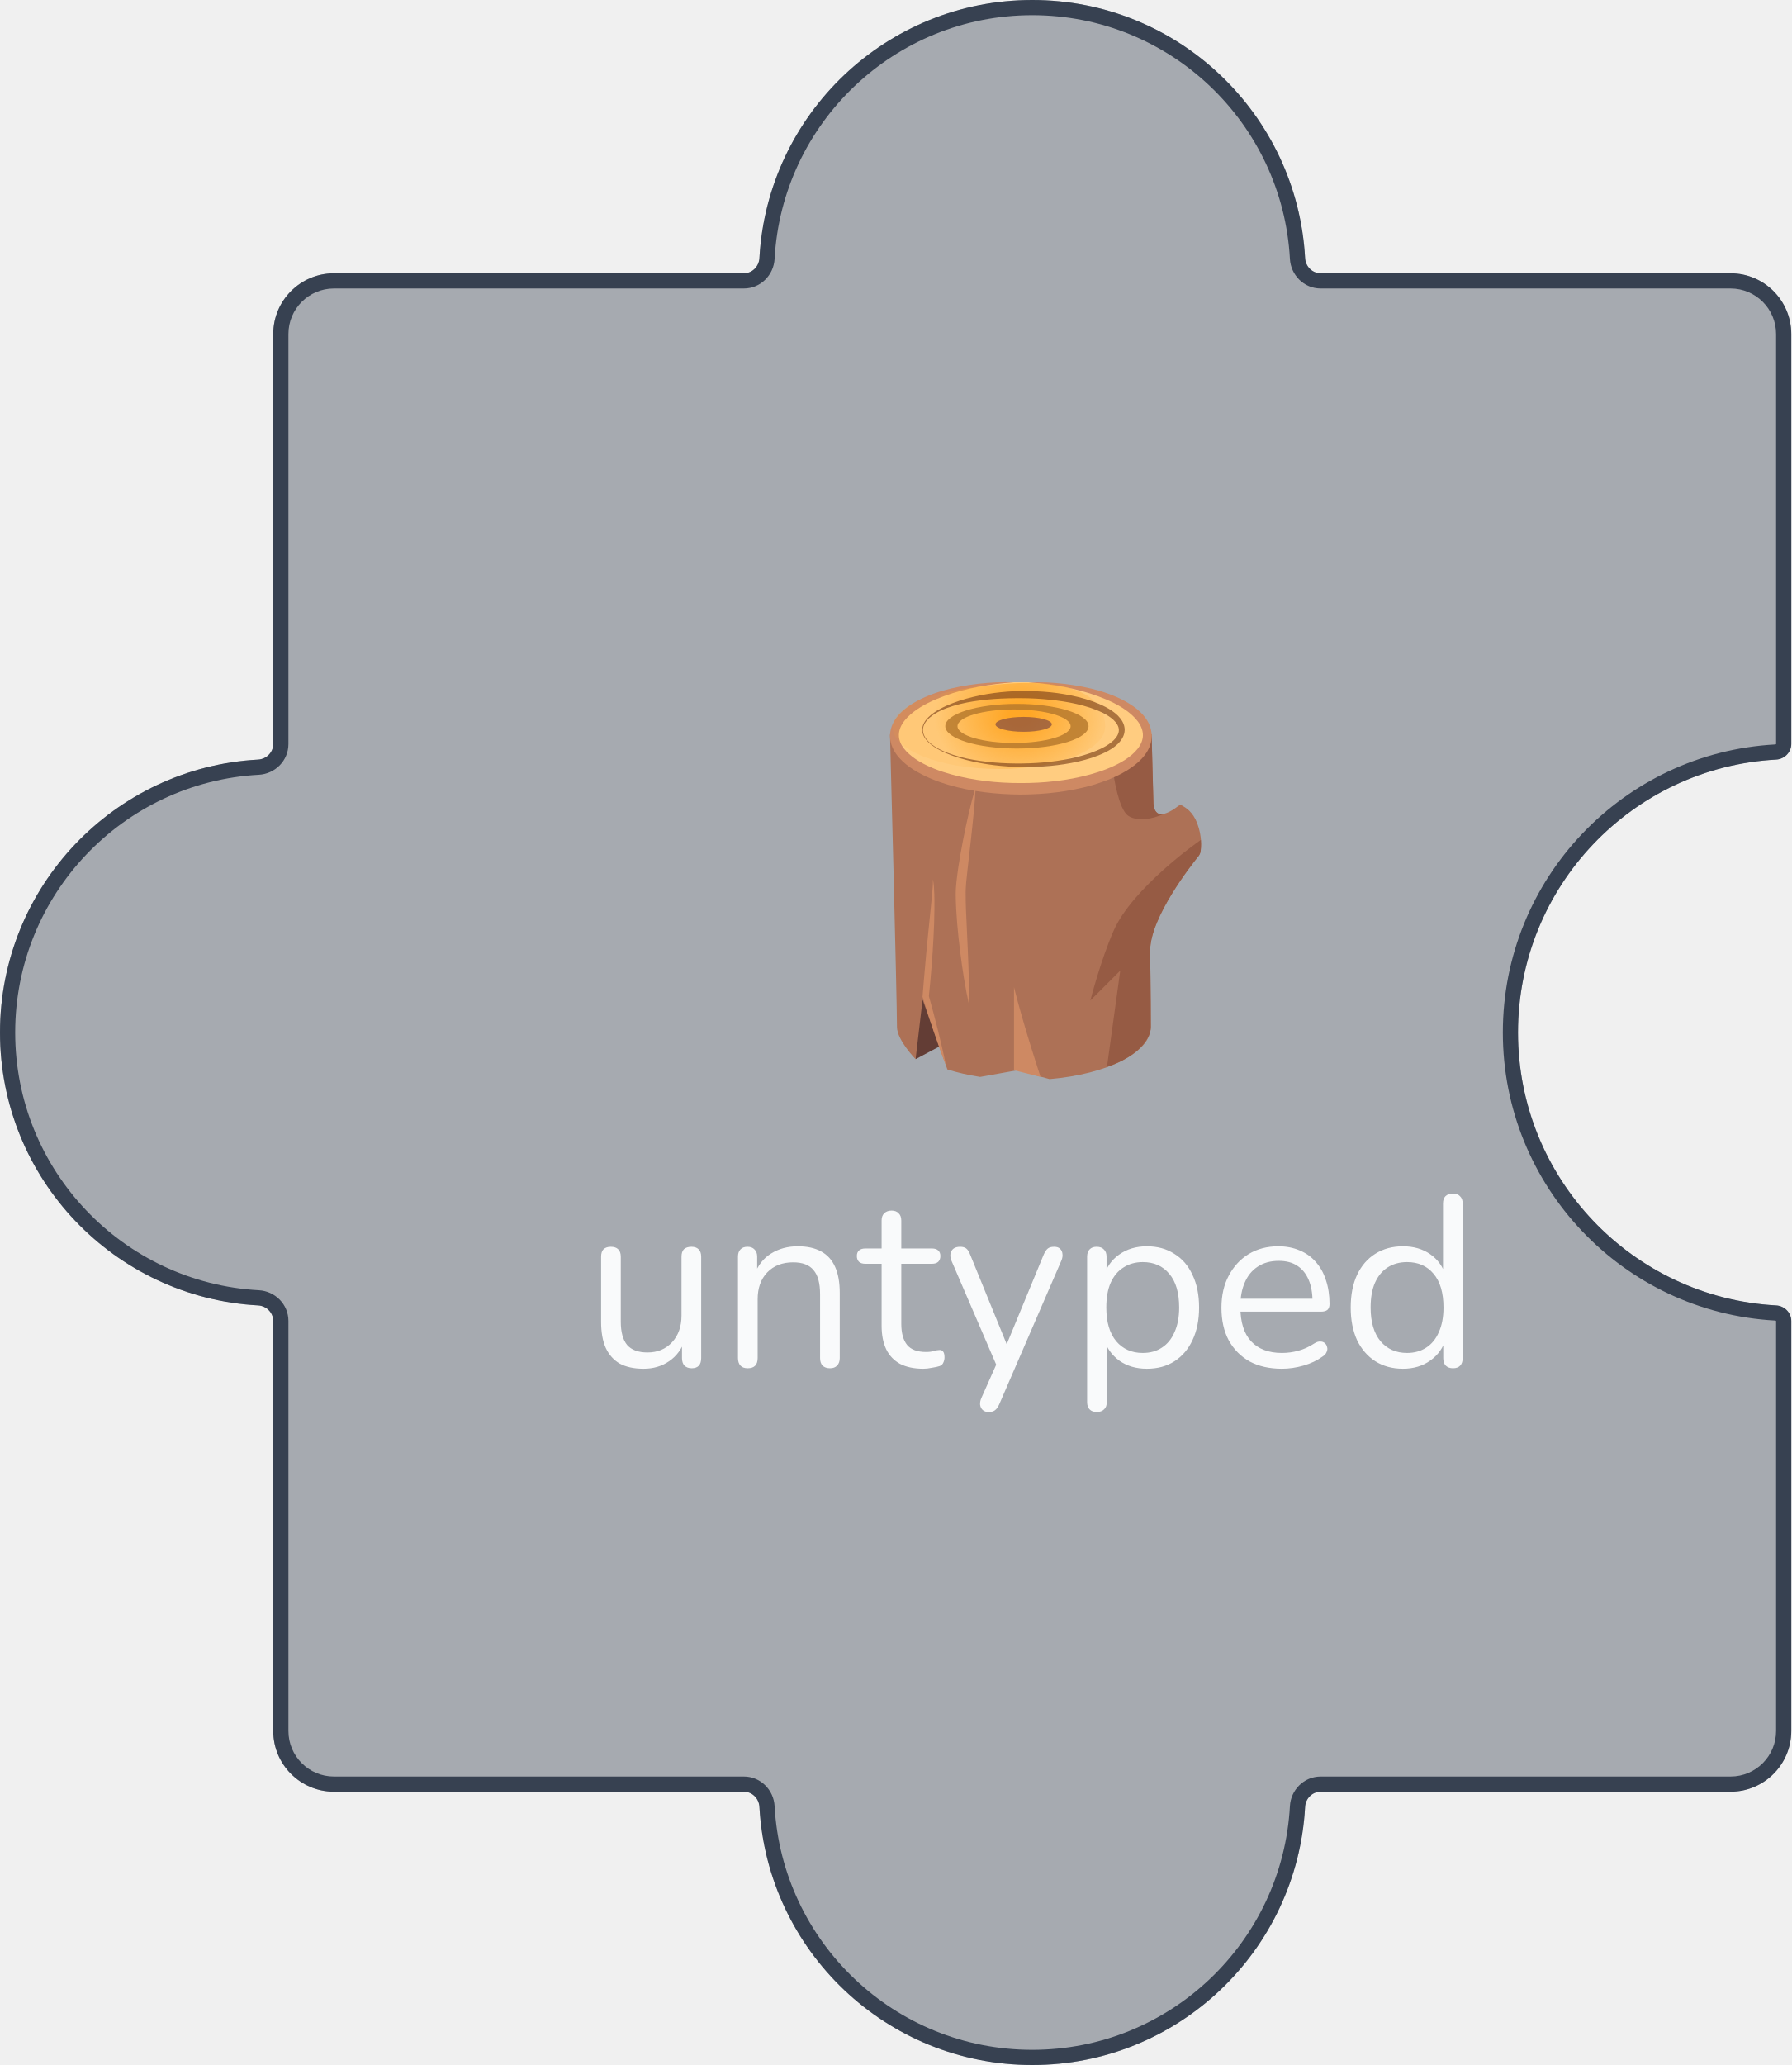
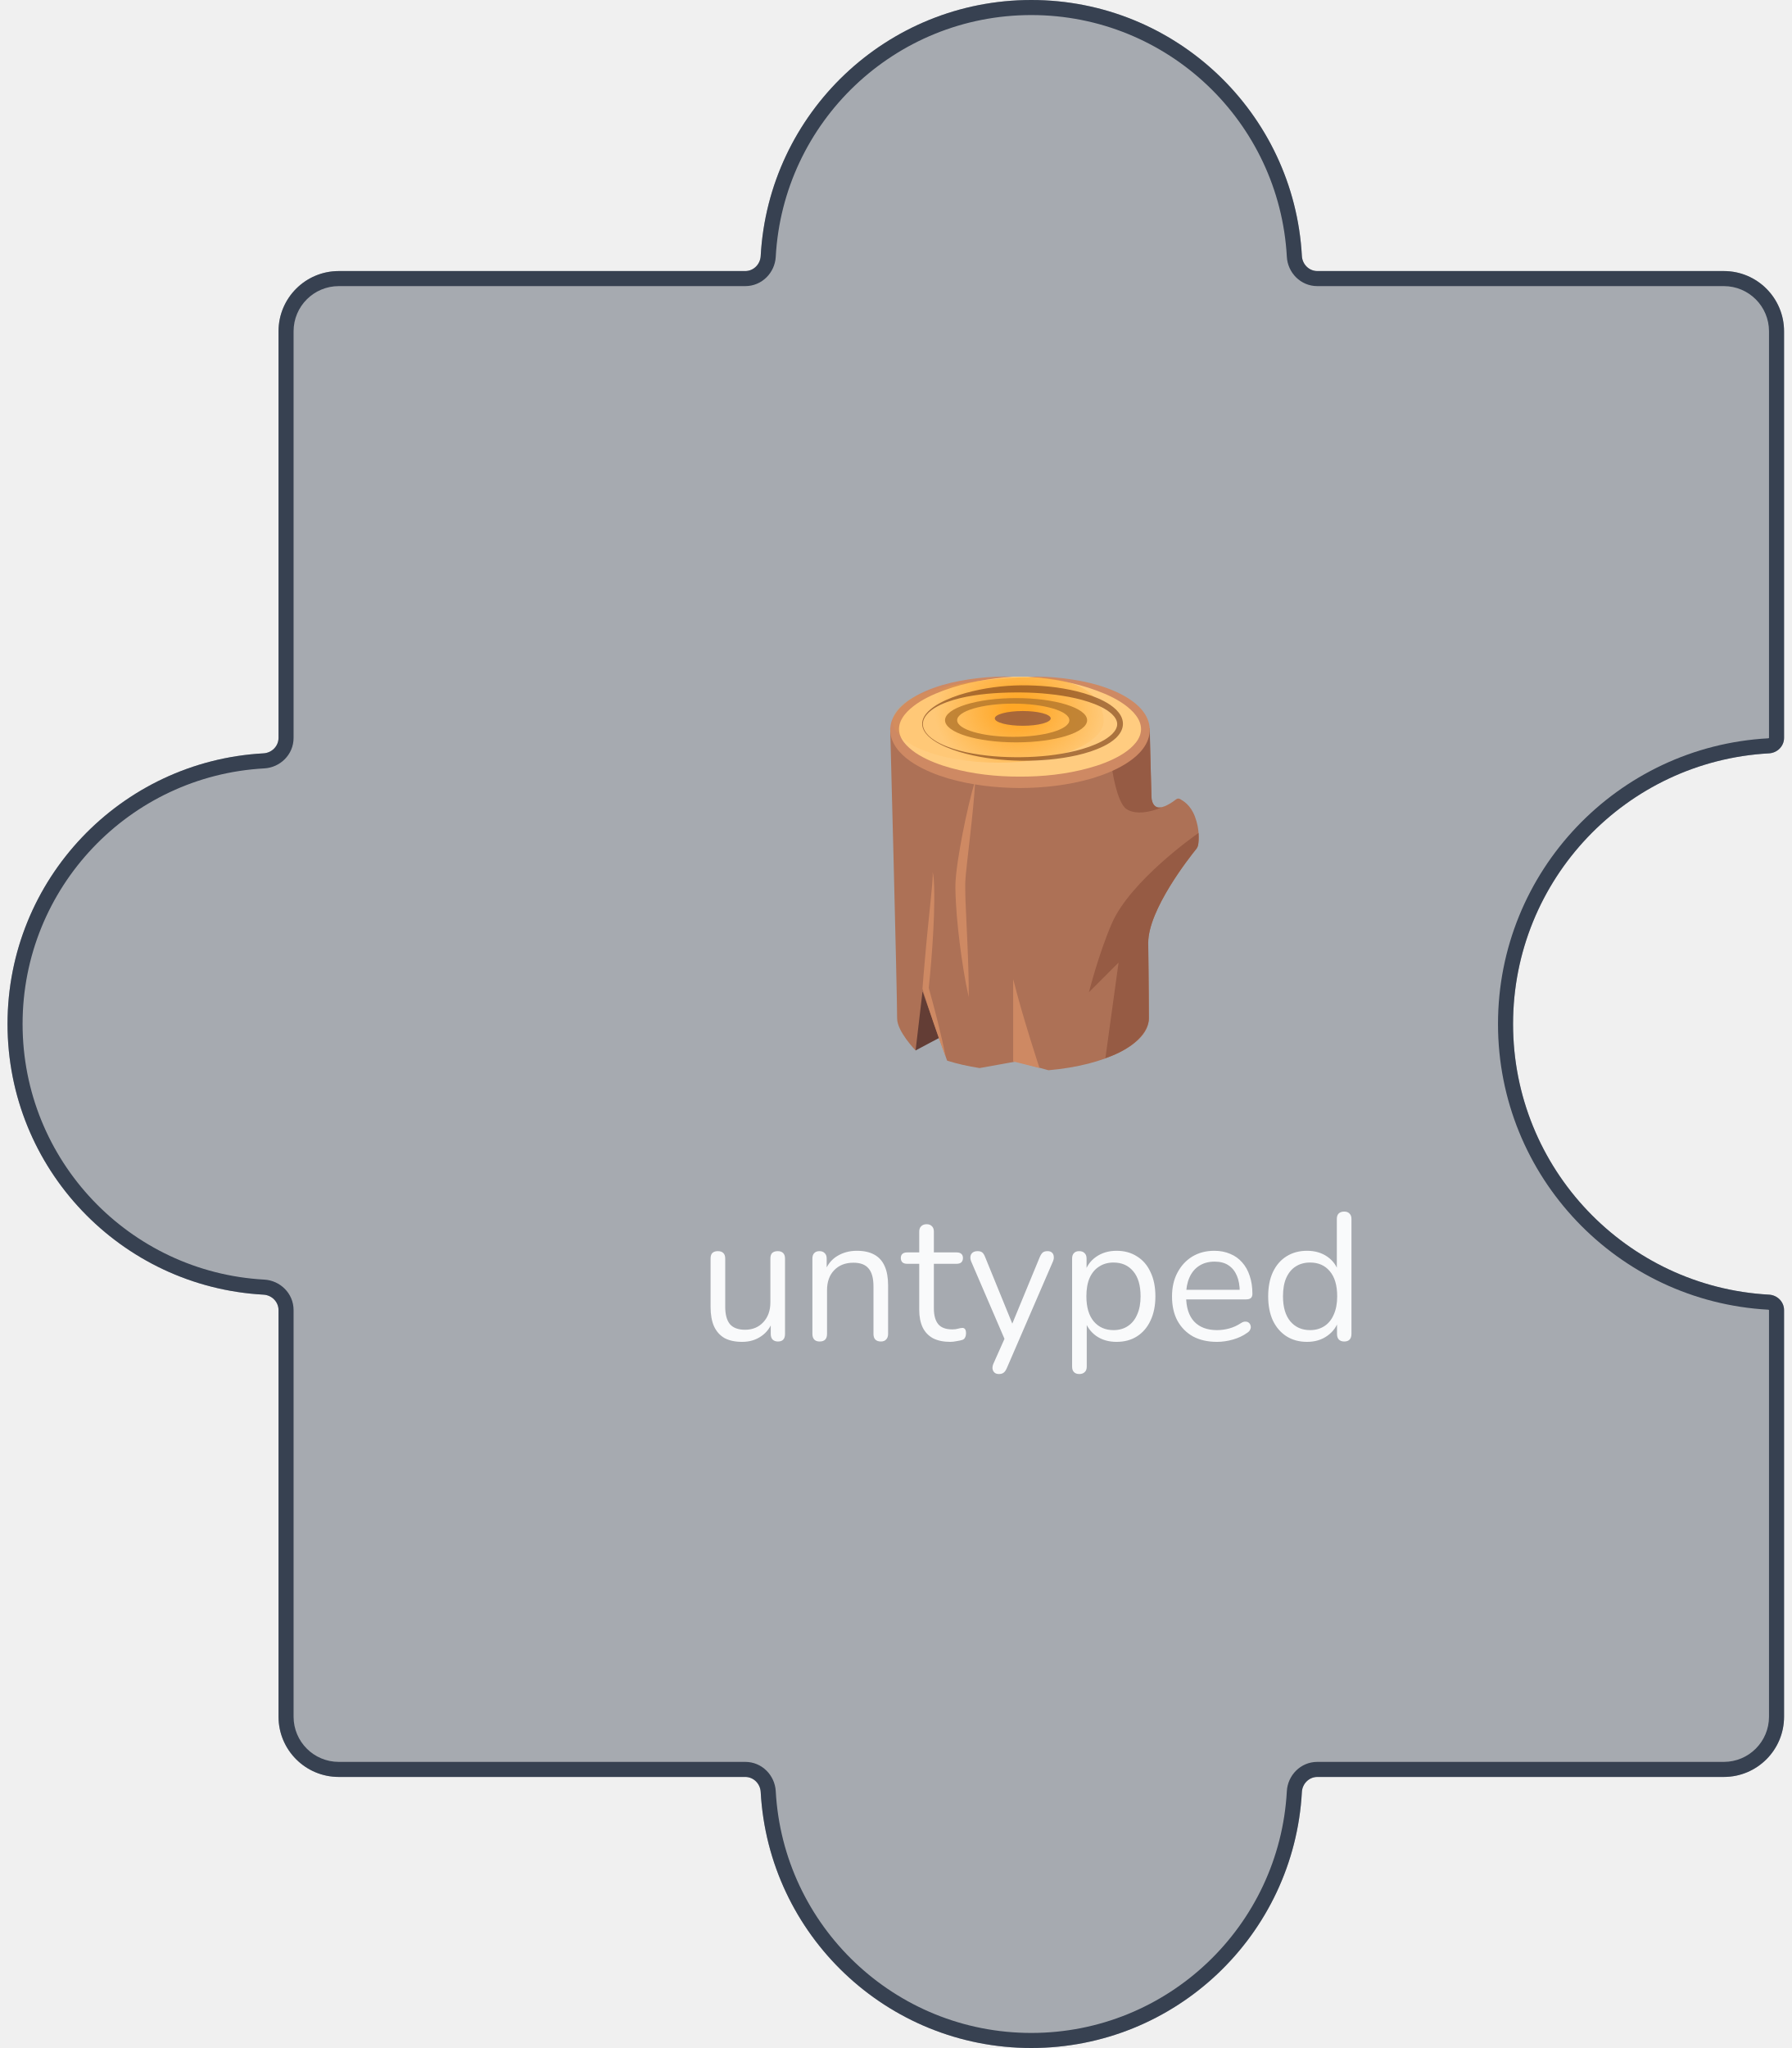
- <svg xmlns="http://www.w3.org/2000/svg" width="118" height="136" viewBox="0 0 118 136" fill="none">
+ <svg xmlns="http://www.w3.org/2000/svg" width="119" height="136" viewBox="0 0 119 136" fill="none">
  <mask id="path-1-inside-1_576_10447" fill="white">
-     <path fill-rule="evenodd" clip-rule="evenodd" d="M87 18C86.448 18 86.003 17.552 85.973 17C85.454 7.524 77.606 0 68 0C58.394 0 50.546 7.524 50.027 17C49.997 17.552 49.552 18 49 18L22 18C19.791 18 18 19.791 18 22L18 49C18 49.552 17.552 49.997 17 50.027C7.524 50.546 0 58.394 0 68C0 77.606 7.524 85.454 17 85.973C17.552 86.003 18 86.448 18 87L18 114C18 116.209 19.791 118 22 118L49 118C49.552 118 49.997 118.448 50.027 119C50.546 128.476 58.394 136 68 136C77.606 136 85.454 128.476 85.973 119C86.003 118.449 86.448 118 87 118L114 118C116.209 118 118 116.209 118 114V87C118 86.448 117.552 86.003 117 85.973C107.524 85.454 100 77.606 100 68C100 58.394 107.524 50.546 117 50.027C117.551 49.997 118 49.552 118 49L118 22C118 19.791 116.209 18 114 18L87 18Z" />
+     <path fill-rule="evenodd" clip-rule="evenodd" d="M87.5 18C86.948 18 86.503 17.552 86.473 17C85.954 7.524 78.106 0 68.5 0C58.894 0 51.046 7.524 50.527 17C50.497 17.552 50.052 18 49.5 18L22.5 18C20.291 18 18.5 19.791 18.5 22L18.5 49C18.5 49.552 18.052 49.997 17.5 50.027C8.024 50.546 0.5 58.394 0.5 68C0.5 77.606 8.024 85.454 17.5 85.973C18.052 86.003 18.5 86.448 18.5 87L18.5 114C18.5 116.209 20.291 118 22.5 118L49.5 118C50.052 118 50.497 118.448 50.527 119C51.046 128.476 58.894 136 68.5 136C78.106 136 85.954 128.476 86.473 119C86.503 118.449 86.948 118 87.5 118L114.5 118C116.709 118 118.5 116.209 118.5 114V87C118.5 86.448 118.052 86.003 117.5 85.973C108.024 85.454 100.5 77.606 100.5 68C100.5 58.394 108.024 50.546 117.5 50.027C118.051 49.997 118.5 49.552 118.5 49L118.5 22C118.5 19.791 116.709 18 114.5 18L87.5 18Z" />
  </mask>
-   <path fill-rule="evenodd" clip-rule="evenodd" d="M87 18C86.448 18 86.003 17.552 85.973 17C85.454 7.524 77.606 0 68 0C58.394 0 50.546 7.524 50.027 17C49.997 17.552 49.552 18 49 18L22 18C19.791 18 18 19.791 18 22L18 49C18 49.552 17.552 49.997 17 50.027C7.524 50.546 0 58.394 0 68C0 77.606 7.524 85.454 17 85.973C17.552 86.003 18 86.448 18 87L18 114C18 116.209 19.791 118 22 118L49 118C49.552 118 49.997 118.448 50.027 119C50.546 128.476 58.394 136 68 136C77.606 136 85.454 128.476 85.973 119C86.003 118.449 86.448 118 87 118L114 118C116.209 118 118 116.209 118 114V87C118 86.448 117.552 86.003 117 85.973C107.524 85.454 100 77.606 100 68C100 58.394 107.524 50.546 117 50.027C117.551 49.997 118 49.552 118 49L118 22C118 19.791 116.209 18 114 18L87 18Z" fill="#374151" fill-opacity="0.4" />
-   <path d="M18 22H17H18ZM18 114H17H18ZM117 50.027L116.945 49.029L117 50.027ZM117 85.973L117.055 84.974L117 85.973ZM50.027 119L49.029 119.055L50.027 119ZM18 49H19H18ZM17 50.027L17.055 51.026L17 50.027ZM17 85.973L16.945 86.971L17 85.973ZM18 87H17H18ZM50.027 17L49.029 16.945L50.027 17ZM85.973 119L86.971 119.055L85.973 119ZM85.973 17L84.974 17.055L85.973 17ZM68 1C77.072 1 84.484 8.106 84.974 17.055L86.971 16.945C86.424 6.942 78.139 -1 68 -1V1ZM51.026 17.055C51.516 8.106 58.928 1 68 1V-1C57.86 -1 49.577 6.942 49.029 16.945L51.026 17.055ZM49 17L22 17V19L49 19V17ZM22 17C19.239 17 17 19.239 17 22H19C19 20.343 20.343 19 22 19V17ZM17 22L17 49H19L19 22H17ZM16.945 49.029C6.942 49.577 -1 57.86 -1 68H1C1 58.928 8.106 51.516 17.055 51.026L16.945 49.029ZM-1 68C-1 78.139 6.942 86.424 16.945 86.971L17.055 84.974C8.106 84.484 1 77.072 1 68H-1ZM17 87L17 114H19L19 87H17ZM17 114C17 116.761 19.239 119 22 119V117C20.343 117 19 115.657 19 114H17ZM22 119L49 119V117L22 117V119ZM49.029 119.055C49.577 129.058 57.86 137 68 137V135C58.928 135 51.516 127.894 51.026 118.945L49.029 119.055ZM68 137C78.139 137 86.424 129.058 86.971 119.055L84.974 118.945C84.484 127.894 77.072 135 68 135V137ZM87 119L114 119V117L87 117V119ZM114 119C116.761 119 119 116.761 119 114H117C117 115.657 115.657 117 114 117V119ZM119 114V87H117V114H119ZM117.055 84.974C108.106 84.484 101 77.072 101 68H99C99 78.139 106.942 86.424 116.945 86.971L117.055 84.974ZM101 68C101 58.928 108.106 51.516 117.055 51.026L116.945 49.029C106.942 49.577 99 57.86 99 68H101ZM119 49L119 22H117L117 49H119ZM119 22C119 19.239 116.761 17 114 17V19C115.657 19 117 20.343 117 22H119ZM114 17L87 17V19L114 19V17ZM117.055 51.026C118.101 50.968 119 50.118 119 49H117C117 49.001 117 49.001 117 49.001C117 49 117 49 117 49C117 49 116.999 49.003 116.994 49.008C116.984 49.019 116.967 49.028 116.945 49.029L117.055 51.026ZM119 87C119 85.882 118.101 85.031 117.055 84.974L116.945 86.971C116.967 86.972 116.984 86.981 116.994 86.992C116.999 86.997 117 87 117 87C117 87 117 87 117 86.999C117 86.999 117 86.999 117 87H119ZM49 119C49.001 119 49.001 119 49.001 119C49 119 49 119 49 119C49 119 49.003 119.001 49.008 119.006C49.019 119.016 49.028 119.033 49.029 119.055L51.026 118.945C50.968 117.899 50.118 117 49 117V119ZM17 49C17 49.001 17 49.001 17 49.001C17 49 17 49 17 49C17 49 16.999 49.003 16.994 49.008C16.984 49.019 16.967 49.028 16.945 49.029L17.055 51.026C18.101 50.968 19 50.118 19 49H17ZM16.945 86.971C16.967 86.972 16.984 86.981 16.994 86.992C16.999 86.997 17 87 17 87C17 87 17 87 17 86.999C17 86.999 17 86.999 17 87H19C19 85.882 18.101 85.031 17.055 84.974L16.945 86.971ZM49.029 16.945C49.028 16.967 49.019 16.984 49.008 16.994C49.003 16.999 49 17 49 17C49 17 49 17 49.001 17C49.001 17 49.001 17 49 17V19C50.118 19 50.968 18.101 51.026 17.055L49.029 16.945ZM86.971 119.055C86.972 119.033 86.981 119.016 86.992 119.006C86.997 119.001 87 119 87 119C87 119 87 119 86.999 119C86.999 119 86.999 119 87 119V117C85.882 117 85.031 117.899 84.974 118.945L86.971 119.055ZM84.974 17.055C85.031 18.101 85.882 19 87 19V17C86.999 17 86.999 17 86.999 17C87 17 87 17 87 17C87 17 86.997 16.999 86.992 16.994C86.981 16.984 86.972 16.967 86.971 16.945L84.974 17.055Z" fill="#374151" mask="url(#path-1-inside-1_576_10447)" />
-   <path d="M42.398 90.144C41.768 90.144 41.246 90.032 40.83 89.808C40.424 89.573 40.115 89.227 39.902 88.768C39.699 88.309 39.598 87.739 39.598 87.056V82.768C39.598 82.544 39.651 82.379 39.758 82.272C39.875 82.165 40.035 82.112 40.238 82.112C40.451 82.112 40.611 82.165 40.718 82.272C40.835 82.379 40.894 82.544 40.894 82.768V87.04C40.894 87.723 41.032 88.235 41.31 88.576C41.598 88.907 42.046 89.072 42.654 89.072C43.315 89.072 43.854 88.848 44.27 88.4C44.686 87.952 44.894 87.365 44.894 86.64V82.768C44.894 82.544 44.947 82.379 45.054 82.272C45.171 82.165 45.336 82.112 45.55 82.112C45.752 82.112 45.907 82.165 46.014 82.272C46.131 82.379 46.19 82.544 46.19 82.768V89.44C46.19 89.888 45.982 90.112 45.566 90.112C45.363 90.112 45.203 90.053 45.086 89.936C44.979 89.819 44.926 89.653 44.926 89.44V87.984L45.134 88.208C44.92 88.837 44.568 89.317 44.078 89.648C43.598 89.979 43.038 90.144 42.398 90.144ZM49.254 90.112C49.041 90.112 48.881 90.053 48.774 89.936C48.668 89.819 48.614 89.653 48.614 89.44V82.768C48.614 82.555 48.668 82.395 48.774 82.288C48.881 82.171 49.036 82.112 49.238 82.112C49.441 82.112 49.596 82.171 49.702 82.288C49.82 82.395 49.878 82.555 49.878 82.768V84.144L49.702 83.952C49.926 83.333 50.289 82.869 50.79 82.56C51.302 82.24 51.889 82.08 52.55 82.08C53.169 82.08 53.681 82.192 54.086 82.416C54.502 82.64 54.812 82.981 55.014 83.44C55.217 83.888 55.318 84.459 55.318 85.152V89.44C55.318 89.653 55.26 89.819 55.142 89.936C55.036 90.053 54.881 90.112 54.678 90.112C54.465 90.112 54.3 90.053 54.182 89.936C54.076 89.819 54.022 89.653 54.022 89.44V85.232C54.022 84.507 53.878 83.979 53.59 83.648C53.313 83.307 52.865 83.136 52.246 83.136C51.532 83.136 50.961 83.36 50.534 83.808C50.118 84.245 49.91 84.832 49.91 85.568V89.44C49.91 89.888 49.692 90.112 49.254 90.112ZM60.828 90.144C60.22 90.144 59.708 90.037 59.292 89.824C58.887 89.6 58.583 89.28 58.38 88.864C58.178 88.437 58.076 87.92 58.076 87.312V83.232H57.004C56.823 83.232 56.684 83.189 56.588 83.104C56.492 83.008 56.444 82.88 56.444 82.72C56.444 82.56 56.492 82.437 56.588 82.352C56.684 82.267 56.823 82.224 57.004 82.224H58.076V80.384C58.076 80.171 58.135 80.011 58.252 79.904C58.37 79.787 58.529 79.728 58.732 79.728C58.935 79.728 59.09 79.787 59.196 79.904C59.313 80.011 59.372 80.171 59.372 80.384V82.224H61.388C61.569 82.224 61.708 82.267 61.804 82.352C61.9 82.437 61.948 82.56 61.948 82.72C61.948 82.88 61.9 83.008 61.804 83.104C61.708 83.189 61.569 83.232 61.388 83.232H59.372V87.184C59.372 87.792 59.5 88.256 59.756 88.576C60.012 88.885 60.428 89.04 61.004 89.04C61.207 89.04 61.377 89.019 61.516 88.976C61.666 88.933 61.788 88.912 61.884 88.912C61.98 88.901 62.06 88.933 62.124 89.008C62.188 89.083 62.22 89.211 62.22 89.392C62.22 89.52 62.194 89.637 62.14 89.744C62.097 89.851 62.017 89.925 61.9 89.968C61.772 90.011 61.602 90.048 61.388 90.08C61.185 90.123 60.999 90.144 60.828 90.144ZM65.124 92.992C64.964 92.992 64.836 92.949 64.74 92.864C64.644 92.779 64.585 92.661 64.564 92.512C64.553 92.373 64.58 92.229 64.644 92.08L65.748 89.6V90.16L62.676 83.024C62.612 82.864 62.59 82.715 62.612 82.576C62.633 82.437 62.697 82.325 62.804 82.24C62.91 82.155 63.06 82.112 63.252 82.112C63.422 82.112 63.556 82.149 63.652 82.224C63.748 82.299 63.833 82.432 63.908 82.624L66.532 89.056H66.1L68.756 82.624C68.841 82.432 68.932 82.299 69.028 82.224C69.124 82.149 69.262 82.112 69.444 82.112C69.614 82.112 69.742 82.155 69.828 82.24C69.924 82.325 69.977 82.437 69.988 82.576C70.009 82.704 69.988 82.848 69.924 83.008L65.828 92.48C65.742 92.672 65.646 92.805 65.54 92.88C65.444 92.955 65.305 92.992 65.124 92.992ZM72.254 92.992C72.041 92.992 71.881 92.933 71.774 92.816C71.668 92.709 71.614 92.549 71.614 92.336V82.768C71.614 82.555 71.668 82.395 71.774 82.288C71.881 82.171 72.036 82.112 72.238 82.112C72.452 82.112 72.612 82.171 72.718 82.288C72.836 82.395 72.894 82.555 72.894 82.768V84.288L72.718 84.064C72.889 83.456 73.225 82.976 73.726 82.624C74.238 82.261 74.846 82.08 75.55 82.08C76.244 82.08 76.846 82.245 77.358 82.576C77.881 82.896 78.281 83.36 78.558 83.968C78.846 84.565 78.99 85.28 78.99 86.112C78.99 86.933 78.846 87.648 78.558 88.256C78.281 88.853 77.886 89.317 77.374 89.648C76.862 89.979 76.254 90.144 75.55 90.144C74.846 90.144 74.244 89.968 73.742 89.616C73.241 89.253 72.9 88.773 72.718 88.176H72.91V92.336C72.91 92.549 72.852 92.709 72.734 92.816C72.617 92.933 72.457 92.992 72.254 92.992ZM75.278 89.104C75.769 89.104 76.19 88.987 76.542 88.752C76.905 88.517 77.182 88.176 77.374 87.728C77.577 87.28 77.678 86.741 77.678 86.112C77.678 85.141 77.46 84.4 77.022 83.888C76.596 83.376 76.014 83.12 75.278 83.12C74.798 83.12 74.377 83.237 74.014 83.472C73.652 83.696 73.369 84.032 73.166 84.48C72.974 84.917 72.878 85.461 72.878 86.112C72.878 87.072 73.097 87.813 73.534 88.336C73.972 88.848 74.553 89.104 75.278 89.104ZM84.447 90.144C83.625 90.144 82.916 89.984 82.319 89.664C81.732 89.333 81.273 88.869 80.943 88.272C80.623 87.675 80.463 86.96 80.463 86.128C80.463 85.317 80.623 84.613 80.943 84.016C81.263 83.408 81.7 82.933 82.255 82.592C82.82 82.251 83.471 82.08 84.207 82.08C84.729 82.08 85.199 82.171 85.615 82.352C86.031 82.523 86.383 82.773 86.671 83.104C86.969 83.435 87.193 83.835 87.343 84.304C87.503 84.773 87.583 85.301 87.583 85.888C87.583 86.059 87.535 86.187 87.439 86.272C87.343 86.347 87.204 86.384 87.023 86.384H81.455V85.536H86.719L86.463 85.744C86.463 85.168 86.377 84.683 86.207 84.288C86.036 83.883 85.785 83.573 85.455 83.36C85.135 83.147 84.729 83.04 84.239 83.04C83.695 83.04 83.231 83.168 82.847 83.424C82.473 83.669 82.191 84.016 81.999 84.464C81.807 84.901 81.711 85.413 81.711 86V86.096C81.711 87.077 81.945 87.824 82.415 88.336C82.895 88.848 83.572 89.104 84.447 89.104C84.809 89.104 85.167 89.056 85.519 88.96C85.881 88.864 86.233 88.704 86.575 88.48C86.724 88.384 86.857 88.341 86.975 88.352C87.103 88.352 87.204 88.389 87.279 88.464C87.353 88.528 87.401 88.613 87.423 88.72C87.455 88.816 87.444 88.923 87.391 89.04C87.348 89.157 87.257 89.259 87.119 89.344C86.767 89.6 86.351 89.797 85.871 89.936C85.391 90.075 84.916 90.144 84.447 90.144ZM92.418 90.144C91.725 90.144 91.117 89.979 90.594 89.648C90.082 89.317 89.682 88.853 89.394 88.256C89.117 87.648 88.978 86.933 88.978 86.112C88.978 85.28 89.117 84.565 89.394 83.968C89.682 83.36 90.082 82.896 90.594 82.576C91.117 82.245 91.725 82.08 92.418 82.08C93.122 82.08 93.725 82.256 94.226 82.608C94.728 82.96 95.064 83.435 95.234 84.032H95.058V79.264C95.058 79.051 95.112 78.891 95.218 78.784C95.335 78.667 95.501 78.608 95.714 78.608C95.917 78.608 96.072 78.667 96.178 78.784C96.296 78.891 96.354 79.051 96.354 79.264V89.44C96.354 89.653 96.301 89.819 96.194 89.936C96.088 90.053 95.927 90.112 95.714 90.112C95.511 90.112 95.352 90.053 95.234 89.936C95.127 89.819 95.074 89.653 95.074 89.44V87.92L95.25 88.144C95.079 88.752 94.738 89.237 94.226 89.6C93.725 89.963 93.122 90.144 92.418 90.144ZM92.69 89.104C93.17 89.104 93.591 88.987 93.954 88.752C94.317 88.517 94.594 88.176 94.786 87.728C94.989 87.28 95.09 86.741 95.09 86.112C95.09 85.141 94.871 84.4 94.434 83.888C94.007 83.376 93.426 83.12 92.69 83.12C92.2 83.12 91.773 83.237 91.41 83.472C91.058 83.696 90.781 84.032 90.578 84.48C90.386 84.917 90.29 85.461 90.29 86.112C90.29 87.072 90.509 87.813 90.946 88.336C91.383 88.848 91.965 89.104 92.69 89.104Z" fill="#F9FAFB" />
-   <path d="M62.157 68.776L60.315 69.756V65.346L62.617 67.796L62.157 68.776Z" fill="#633D35" />
-   <path d="M75.873 48.364C75.873 49.025 75.984 53.065 75.984 53.065C75.984 53.065 76.041 53.498 76.367 53.608C76.582 53.68 77.05 53.527 77.621 53.08C77.697 53.021 77.8 53.013 77.883 53.061C78.102 53.192 78.572 53.448 78.868 54.224C79.193 55.082 79.132 55.804 79.082 56.11C79.064 56.213 79.016 56.307 78.957 56.381C78.426 57.038 75.766 60.446 75.766 62.611C75.766 62.611 75.809 65.772 75.809 67.632C75.809 69.327 72.946 70.742 69.14 71.07L67.016 70.486L64.566 70.926C63.787 70.806 63.061 70.639 62.409 70.434L60.775 65.836L60.315 69.756C60.315 69.756 59.088 68.498 59.088 67.632C59.088 65.757 58.629 48.375 58.629 48.375L75.873 48.364Z" fill="#AD7156" />
-   <path d="M64.281 51.783C64.209 52.999 64.082 54.205 63.947 55.408L63.743 57.208C63.68 57.807 63.597 58.4 63.614 58.976C63.614 59.566 63.642 60.17 63.673 60.772L63.754 62.583C63.807 63.792 63.852 65.002 63.844 66.221C63.581 65.031 63.395 63.83 63.244 62.624C63.096 61.417 62.98 60.214 62.958 58.978C62.953 58.341 63.045 57.729 63.128 57.127C63.225 56.526 63.321 55.926 63.441 55.331C63.675 54.139 63.942 52.956 64.281 51.783ZM61.438 57.908C61.497 58.061 61.503 58.227 61.521 58.387C61.532 58.549 61.542 58.711 61.547 58.873C61.556 59.197 61.56 59.52 61.556 59.844C61.551 60.492 61.527 61.137 61.492 61.782C61.459 62.428 61.416 63.071 61.363 63.714C61.317 64.357 61.249 65 61.186 65.643L61.179 65.564L61.49 66.704L61.785 67.848C61.976 68.614 62.157 69.379 62.312 70.156C62.024 69.421 61.761 68.675 61.508 67.929L61.136 66.807L60.781 65.685L60.77 65.65L60.775 65.608C60.829 64.967 60.875 64.324 60.937 63.681C60.991 63.04 61.053 62.397 61.116 61.756L61.311 59.833L61.405 58.871C61.42 58.711 61.433 58.549 61.444 58.389C61.448 58.23 61.47 58.068 61.438 57.908ZM66.797 65.017V70.486L68.547 70.924C68.547 70.924 67.453 67.642 66.797 65.017Z" fill="#CE8963" />
-   <path d="M73.359 61.299C74.602 58.466 78.977 55.408 78.977 55.408L79.106 55.314C79.13 55.699 79.11 55.979 79.075 56.132C79.06 56.2 79.01 56.311 78.975 56.353C78.555 56.869 75.766 60.382 75.766 62.609C75.766 62.609 75.809 65.77 75.809 67.629C75.809 68.463 74.891 69.609 72.922 70.265L73.797 63.922L71.828 65.89C71.828 65.892 72.487 63.292 73.359 61.299ZM75.984 52.923C76.041 53.809 76.658 53.608 76.658 53.608C75.949 53.94 74.921 54.126 74.326 53.73C73.67 53.292 73.359 51.02 73.359 51.02L73.797 49.707L75.862 48.498L75.984 52.923Z" fill="#965B44" />
-   <path d="M66.793 44.934C62.407 45.035 58.922 46.566 58.922 48.441C58.922 50.381 62.652 51.952 67.252 51.952C71.852 51.952 75.582 50.379 75.582 48.441C75.582 46.575 72.13 45.048 67.77 44.936" fill="#FFCC80" />
-   <path d="M66.793 44.934C65.224 45.059 63.66 45.306 62.201 45.844C61.475 46.109 60.766 46.437 60.173 46.894C59.882 47.124 59.613 47.382 59.436 47.679C59.252 47.972 59.178 48.301 59.23 48.616C59.283 48.928 59.46 49.226 59.703 49.48C59.946 49.733 60.239 49.959 60.558 50.147C61.199 50.525 61.919 50.794 62.654 50.998C64.13 51.405 65.679 51.575 67.223 51.573C68.766 51.578 70.317 51.413 71.795 51.011C72.53 50.81 73.254 50.545 73.897 50.173C74.219 49.987 74.519 49.771 74.764 49.517C75.011 49.267 75.201 48.974 75.263 48.662C75.335 48.349 75.26 48.021 75.094 47.723C74.923 47.426 74.663 47.161 74.374 46.929C73.79 46.463 73.082 46.133 72.358 45.864C70.903 45.319 69.339 45.068 67.77 44.936C68.164 44.93 68.558 44.932 68.954 44.945C69.347 44.965 69.743 44.998 70.135 45.043C70.92 45.14 71.706 45.282 72.473 45.509C73.237 45.746 73.994 46.05 74.672 46.529C75.011 46.769 75.326 47.062 75.562 47.439C75.796 47.813 75.93 48.298 75.844 48.764C75.77 49.233 75.516 49.633 75.228 49.95C74.934 50.272 74.593 50.523 74.239 50.742C73.53 51.175 72.764 51.47 71.99 51.702C70.433 52.148 68.825 52.323 67.221 52.33C65.62 52.317 64.01 52.14 62.455 51.685C61.68 51.451 60.917 51.149 60.21 50.711C59.858 50.49 59.521 50.23 59.23 49.904C58.946 49.58 58.705 49.167 58.644 48.699C58.616 48.467 58.631 48.228 58.69 48.003C58.747 47.778 58.852 47.574 58.972 47.388C59.215 47.017 59.539 46.734 59.878 46.496C60.562 46.028 61.317 45.726 62.083 45.494C62.851 45.271 63.636 45.131 64.423 45.037C64.817 44.993 65.211 44.96 65.607 44.943C66.003 44.925 66.399 44.925 66.793 44.934Z" fill="#CE8963" />
-   <path d="M58.793 47.861C58.793 49.399 61.928 50.646 65.797 50.646C69.667 50.646 72.802 49.399 72.802 47.861C72.802 46.323 71.434 44.549 65.797 45.074C61.945 45.435 58.793 46.321 58.793 47.861Z" fill="url(#paint0_radial_576_10447)" />
-   <path opacity="0.66" d="M60.799 48.073C60.797 48.377 60.976 48.651 61.19 48.863C61.411 49.073 61.674 49.237 61.947 49.375C62.496 49.646 63.089 49.821 63.686 49.957C64.885 50.208 66.114 50.298 67.335 50.282C68.556 50.267 69.781 50.145 70.96 49.856C71.546 49.707 72.126 49.517 72.655 49.243C72.918 49.108 73.165 48.942 73.368 48.749C73.565 48.552 73.712 48.316 73.705 48.075C73.703 47.837 73.554 47.607 73.353 47.417C73.147 47.229 72.9 47.071 72.635 46.942C72.106 46.682 71.526 46.507 70.94 46.371C70.352 46.236 69.752 46.146 69.151 46.085C68.549 46.019 67.941 45.988 67.335 45.984C66.121 45.975 64.9 46.037 63.704 46.266C63.109 46.389 62.516 46.546 61.965 46.804C61.691 46.936 61.429 47.093 61.203 47.297C60.987 47.5 60.803 47.767 60.799 48.073ZM60.751 48.073C60.746 47.749 60.932 47.463 61.151 47.244C61.376 47.025 61.634 46.846 61.91 46.699C62.457 46.4 63.045 46.188 63.645 46.019C64.843 45.687 66.09 45.523 67.335 45.509C67.958 45.507 68.582 45.533 69.203 45.595C69.824 45.66 70.441 45.765 71.052 45.914C71.66 46.069 72.261 46.266 72.832 46.564C73.117 46.712 73.39 46.892 73.635 47.126C73.753 47.246 73.865 47.382 73.95 47.539C74.035 47.697 74.09 47.883 74.088 48.073C74.086 48.263 74.029 48.447 73.941 48.602C73.854 48.758 73.742 48.891 73.622 49.007C73.377 49.235 73.101 49.407 72.815 49.547C72.244 49.83 71.642 50.013 71.034 50.153C69.818 50.427 68.575 50.528 67.337 50.519C66.101 50.497 64.861 50.363 63.664 50.053C63.067 49.898 62.477 49.701 61.928 49.416C61.652 49.276 61.392 49.103 61.164 48.891C60.943 48.677 60.753 48.397 60.751 48.073Z" fill="#7F441C" />
-   <path opacity="0.82" d="M62.271 47.828C62.271 48.64 64.384 49.298 66.989 49.298C69.595 49.298 71.708 48.64 71.708 47.828C71.708 47.017 69.595 46.358 66.989 46.358C64.384 46.358 62.271 47.017 62.271 47.828ZM63.076 47.828C63.076 47.22 64.743 46.726 66.801 46.726C68.86 46.726 70.527 47.22 70.527 47.828C70.527 48.436 68.86 48.931 66.801 48.931C64.743 48.931 63.076 48.436 63.076 47.828Z" fill="#B5772C" />
-   <path opacity="0.74" d="M67.433 48.196C68.459 48.196 69.291 47.976 69.291 47.706C69.291 47.435 68.459 47.216 67.433 47.216C66.408 47.216 65.576 47.435 65.576 47.706C65.576 47.976 66.408 48.196 67.433 48.196Z" fill="url(#paint1_linear_576_10447)" />
+   <path fill-rule="evenodd" clip-rule="evenodd" d="M87.5 18C86.948 18 86.503 17.552 86.473 17C85.954 7.524 78.106 0 68.5 0C58.894 0 51.046 7.524 50.527 17C50.497 17.552 50.052 18 49.5 18L22.5 18C20.291 18 18.5 19.791 18.5 22L18.5 49C18.5 49.552 18.052 49.997 17.5 50.027C8.024 50.546 0.5 58.394 0.5 68C0.5 77.606 8.024 85.454 17.5 85.973C18.052 86.003 18.5 86.448 18.5 87L18.5 114C18.5 116.209 20.291 118 22.5 118L49.5 118C50.052 118 50.497 118.448 50.527 119C51.046 128.476 58.894 136 68.5 136C78.106 136 85.954 128.476 86.473 119C86.503 118.449 86.948 118 87.5 118L114.5 118C116.709 118 118.5 116.209 118.5 114V87C118.5 86.448 118.052 86.003 117.5 85.973C108.024 85.454 100.5 77.606 100.5 68C100.5 58.394 108.024 50.546 117.5 50.027C118.051 49.997 118.5 49.552 118.5 49L118.5 22C118.5 19.791 116.709 18 114.5 18L87.5 18Z" fill="#374151" fill-opacity="0.4" />
+   <path d="M18.5 22H17.5H18.5ZM18.5 114H17.5H18.5ZM117.5 50.027L117.445 49.029L117.5 50.027ZM117.5 85.973L117.555 84.974L117.5 85.973ZM50.527 119L49.529 119.055L50.527 119ZM18.5 49H19.5H18.5ZM17.5 50.027L17.555 51.026L17.5 50.027ZM17.5 85.973L17.445 86.971L17.5 85.973ZM18.5 87H17.5H18.5ZM50.527 17L49.529 16.945L50.527 17ZM86.473 119L87.471 119.055L86.473 119ZM86.473 17L85.474 17.055L86.473 17ZM68.5 1C77.572 1 84.984 8.106 85.474 17.055L87.471 16.945C86.924 6.942 78.639 -1 68.5 -1V1ZM51.526 17.055C52.016 8.106 59.428 1 68.5 1V-1C58.36 -1 50.077 6.942 49.529 16.945L51.526 17.055ZM49.5 17L22.5 17V19L49.5 19V17ZM22.5 17C19.739 17 17.5 19.239 17.5 22H19.5C19.5 20.343 20.843 19 22.5 19V17ZM17.5 22L17.5 49H19.5L19.5 22H17.5ZM17.445 49.029C7.442 49.577 -0.5 57.86 -0.5 68H1.5C1.5 58.928 8.606 51.516 17.555 51.026L17.445 49.029ZM-0.5 68C-0.5 78.139 7.442 86.424 17.445 86.971L17.555 84.974C8.606 84.484 1.5 77.072 1.5 68H-0.5ZM17.5 87L17.5 114H19.5L19.5 87H17.5ZM17.5 114C17.5 116.761 19.739 119 22.5 119V117C20.843 117 19.5 115.657 19.5 114H17.5ZM22.5 119L49.5 119V117L22.5 117V119ZM49.529 119.055C50.077 129.058 58.36 137 68.5 137V135C59.428 135 52.016 127.894 51.526 118.945L49.529 119.055ZM68.5 137C78.639 137 86.924 129.058 87.471 119.055L85.474 118.945C84.984 127.894 77.572 135 68.5 135V137ZM87.5 119L114.5 119V117L87.5 117V119ZM114.5 119C117.261 119 119.5 116.761 119.5 114H117.5C117.5 115.657 116.157 117 114.5 117V119ZM119.5 114V87H117.5V114H119.5ZM117.555 84.974C108.606 84.484 101.5 77.072 101.5 68H99.5C99.5 78.139 107.442 86.424 117.445 86.971L117.555 84.974ZM101.5 68C101.5 58.928 108.606 51.516 117.555 51.026L117.445 49.029C107.442 49.577 99.5 57.86 99.5 68H101.5ZM119.5 49L119.5 22H117.5L117.5 49H119.5ZM119.5 22C119.5 19.239 117.261 17 114.5 17V19C116.157 19 117.5 20.343 117.5 22H119.5ZM114.5 17L87.5 17V19L114.5 19V17ZM117.555 51.026C118.601 50.968 119.5 50.118 119.5 49H117.5C117.5 49.001 117.5 49.001 117.5 49.001C117.5 49 117.5 49 117.5 49C117.5 49 117.499 49.003 117.494 49.008C117.484 49.019 117.467 49.028 117.445 49.029L117.555 51.026ZM119.5 87C119.5 85.882 118.601 85.031 117.555 84.974L117.445 86.971C117.467 86.972 117.484 86.981 117.494 86.992C117.499 86.997 117.5 87 117.5 87C117.5 87 117.5 87 117.5 86.999C117.5 86.999 117.5 86.999 117.5 87H119.5ZM49.5 119C49.501 119 49.501 119 49.501 119C49.5 119 49.5 119 49.5 119C49.5 119 49.503 119.001 49.508 119.006C49.519 119.016 49.528 119.033 49.529 119.055L51.526 118.945C51.468 117.899 50.618 117 49.5 117V119ZM17.5 49C17.5 49.001 17.5 49.001 17.5 49.001C17.5 49 17.5 49 17.5 49C17.5 49 17.499 49.003 17.494 49.008C17.484 49.019 17.467 49.028 17.445 49.029L17.555 51.026C18.601 50.968 19.5 50.118 19.5 49H17.5ZM17.445 86.971C17.467 86.972 17.484 86.981 17.494 86.992C17.499 86.997 17.5 87 17.5 87C17.5 87 17.5 87 17.5 86.999C17.5 86.999 17.5 86.999 17.5 87H19.5C19.5 85.882 18.601 85.031 17.555 84.974L17.445 86.971ZM49.529 16.945C49.528 16.967 49.519 16.984 49.508 16.994C49.503 16.999 49.5 17 49.5 17C49.5 17 49.5 17 49.501 17C49.501 17 49.501 17 49.5 17V19C50.618 19 51.468 18.101 51.526 17.055L49.529 16.945ZM87.471 119.055C87.472 119.033 87.481 119.016 87.492 119.006C87.497 119.001 87.5 119 87.5 119C87.5 119 87.5 119 87.499 119C87.499 119 87.499 119 87.5 119V117C86.382 117 85.531 117.899 85.474 118.945L87.471 119.055ZM85.474 17.055C85.531 18.101 86.382 19 87.5 19V17C87.499 17 87.499 17 87.499 17C87.5 17 87.5 17 87.5 17C87.5 17 87.497 16.999 87.492 16.994C87.481 16.984 87.472 16.967 87.471 16.945L85.474 17.055Z" fill="#374151" mask="url(#path-1-inside-1_576_10447)" />
+   <path d="M49.298 89.108C48.826 89.108 48.434 89.024 48.122 88.856C47.818 88.68 47.586 88.42 47.426 88.076C47.274 87.732 47.198 87.304 47.198 86.792V83.576C47.198 83.408 47.238 83.284 47.318 83.204C47.406 83.124 47.526 83.084 47.678 83.084C47.838 83.084 47.958 83.124 48.038 83.204C48.126 83.284 48.17 83.408 48.17 83.576V86.78C48.17 87.292 48.274 87.676 48.482 87.932C48.698 88.18 49.034 88.304 49.49 88.304C49.986 88.304 50.39 88.136 50.702 87.8C51.014 87.464 51.17 87.024 51.17 86.48V83.576C51.17 83.408 51.21 83.284 51.29 83.204C51.378 83.124 51.502 83.084 51.662 83.084C51.814 83.084 51.93 83.124 52.01 83.204C52.098 83.284 52.142 83.408 52.142 83.576V88.58C52.142 88.916 51.986 89.084 51.674 89.084C51.522 89.084 51.402 89.04 51.314 88.952C51.234 88.864 51.194 88.74 51.194 88.58V87.488L51.35 87.656C51.19 88.128 50.926 88.488 50.558 88.736C50.198 88.984 49.778 89.108 49.298 89.108ZM54.441 89.084C54.281 89.084 54.161 89.04 54.081 88.952C54.001 88.864 53.961 88.74 53.961 88.58V83.576C53.961 83.416 54.001 83.296 54.081 83.216C54.161 83.128 54.277 83.084 54.429 83.084C54.581 83.084 54.697 83.128 54.777 83.216C54.865 83.296 54.909 83.416 54.909 83.576V84.608L54.777 84.464C54.945 84 55.217 83.652 55.593 83.42C55.977 83.18 56.417 83.06 56.913 83.06C57.377 83.06 57.761 83.144 58.065 83.312C58.377 83.48 58.609 83.736 58.761 84.08C58.913 84.416 58.989 84.844 58.989 85.364V88.58C58.989 88.74 58.945 88.864 58.857 88.952C58.777 89.04 58.661 89.084 58.509 89.084C58.349 89.084 58.225 89.04 58.137 88.952C58.057 88.864 58.017 88.74 58.017 88.58V85.424C58.017 84.88 57.909 84.484 57.693 84.236C57.485 83.98 57.149 83.852 56.685 83.852C56.149 83.852 55.721 84.02 55.401 84.356C55.089 84.684 54.933 85.124 54.933 85.676V88.58C54.933 88.916 54.769 89.084 54.441 89.084ZM63.121 89.108C62.665 89.108 62.281 89.028 61.969 88.868C61.665 88.7 61.437 88.46 61.285 88.148C61.133 87.828 61.057 87.44 61.057 86.984V83.924H60.253C60.117 83.924 60.013 83.892 59.941 83.828C59.869 83.756 59.833 83.66 59.833 83.54C59.833 83.42 59.869 83.328 59.941 83.264C60.013 83.2 60.117 83.168 60.253 83.168H61.057V81.788C61.057 81.628 61.101 81.508 61.189 81.428C61.277 81.34 61.397 81.296 61.549 81.296C61.701 81.296 61.817 81.34 61.897 81.428C61.985 81.508 62.029 81.628 62.029 81.788V83.168H63.541C63.677 83.168 63.781 83.2 63.853 83.264C63.925 83.328 63.961 83.42 63.961 83.54C63.961 83.66 63.925 83.756 63.853 83.828C63.781 83.892 63.677 83.924 63.541 83.924H62.029V86.888C62.029 87.344 62.125 87.692 62.317 87.932C62.509 88.164 62.821 88.28 63.253 88.28C63.405 88.28 63.533 88.264 63.637 88.232C63.749 88.2 63.841 88.184 63.913 88.184C63.985 88.176 64.045 88.2 64.093 88.256C64.141 88.312 64.165 88.408 64.165 88.544C64.165 88.64 64.145 88.728 64.105 88.808C64.073 88.888 64.013 88.944 63.925 88.976C63.829 89.008 63.701 89.036 63.541 89.06C63.389 89.092 63.249 89.108 63.121 89.108ZM66.343 91.244C66.223 91.244 66.127 91.212 66.055 91.148C65.983 91.084 65.939 90.996 65.923 90.884C65.915 90.78 65.935 90.672 65.983 90.56L66.811 88.7V89.12L64.507 83.768C64.459 83.648 64.443 83.536 64.459 83.432C64.475 83.328 64.523 83.244 64.603 83.18C64.683 83.116 64.795 83.084 64.939 83.084C65.067 83.084 65.167 83.112 65.239 83.168C65.311 83.224 65.375 83.324 65.431 83.468L67.399 88.292H67.075L69.067 83.468C69.131 83.324 69.199 83.224 69.271 83.168C69.343 83.112 69.447 83.084 69.583 83.084C69.711 83.084 69.807 83.116 69.871 83.18C69.943 83.244 69.983 83.328 69.991 83.432C70.007 83.528 69.991 83.636 69.943 83.756L66.871 90.86C66.807 91.004 66.735 91.104 66.655 91.16C66.583 91.216 66.479 91.244 66.343 91.244ZM71.691 91.244C71.531 91.244 71.411 91.2 71.331 91.112C71.251 91.032 71.211 90.912 71.211 90.752V83.576C71.211 83.416 71.251 83.296 71.331 83.216C71.411 83.128 71.527 83.084 71.679 83.084C71.839 83.084 71.959 83.128 72.039 83.216C72.127 83.296 72.171 83.416 72.171 83.576V84.716L72.039 84.548C72.167 84.092 72.419 83.732 72.795 83.468C73.179 83.196 73.635 83.06 74.163 83.06C74.683 83.06 75.135 83.184 75.519 83.432C75.911 83.672 76.211 84.02 76.419 84.476C76.635 84.924 76.743 85.46 76.743 86.084C76.743 86.7 76.635 87.236 76.419 87.692C76.211 88.14 75.915 88.488 75.531 88.736C75.147 88.984 74.691 89.108 74.163 89.108C73.635 89.108 73.183 88.976 72.807 88.712C72.431 88.44 72.175 88.08 72.039 87.632H72.183V90.752C72.183 90.912 72.139 91.032 72.051 91.112C71.963 91.2 71.843 91.244 71.691 91.244ZM73.959 88.328C74.327 88.328 74.643 88.24 74.907 88.064C75.179 87.888 75.387 87.632 75.531 87.296C75.683 86.96 75.759 86.556 75.759 86.084C75.759 85.356 75.595 84.8 75.267 84.416C74.947 84.032 74.511 83.84 73.959 83.84C73.599 83.84 73.283 83.928 73.011 84.104C72.739 84.272 72.527 84.524 72.375 84.86C72.231 85.188 72.159 85.596 72.159 86.084C72.159 86.804 72.323 87.36 72.651 87.752C72.979 88.136 73.415 88.328 73.959 88.328ZM80.835 89.108C80.219 89.108 79.687 88.988 79.239 88.748C78.799 88.5 78.455 88.152 78.207 87.704C77.967 87.256 77.847 86.72 77.847 86.096C77.847 85.488 77.967 84.96 78.207 84.512C78.447 84.056 78.775 83.7 79.191 83.444C79.615 83.188 80.103 83.06 80.655 83.06C81.047 83.06 81.399 83.128 81.711 83.264C82.023 83.392 82.287 83.58 82.503 83.828C82.727 84.076 82.895 84.376 83.007 84.728C83.127 85.08 83.187 85.476 83.187 85.916C83.187 86.044 83.151 86.14 83.079 86.204C83.007 86.26 82.903 86.288 82.767 86.288H78.591V85.652H82.539L82.347 85.808C82.347 85.376 82.283 85.012 82.155 84.716C82.027 84.412 81.839 84.18 81.591 84.02C81.351 83.86 81.047 83.78 80.679 83.78C80.271 83.78 79.923 83.876 79.635 84.068C79.355 84.252 79.143 84.512 78.999 84.848C78.855 85.176 78.783 85.56 78.783 86V86.072C78.783 86.808 78.959 87.368 79.311 87.752C79.671 88.136 80.179 88.328 80.835 88.328C81.107 88.328 81.375 88.292 81.639 88.22C81.911 88.148 82.175 88.028 82.431 87.86C82.543 87.788 82.643 87.756 82.731 87.764C82.827 87.764 82.903 87.792 82.959 87.848C83.015 87.896 83.051 87.96 83.067 88.04C83.091 88.112 83.083 88.192 83.043 88.28C83.011 88.368 82.943 88.444 82.839 88.508C82.575 88.7 82.263 88.848 81.903 88.952C81.543 89.056 81.187 89.108 80.835 89.108ZM86.814 89.108C86.294 89.108 85.838 88.984 85.446 88.736C85.062 88.488 84.762 88.14 84.546 87.692C84.338 87.236 84.234 86.7 84.234 86.084C84.234 85.46 84.338 84.924 84.546 84.476C84.762 84.02 85.062 83.672 85.446 83.432C85.838 83.184 86.294 83.06 86.814 83.06C87.342 83.06 87.794 83.192 88.17 83.456C88.546 83.72 88.798 84.076 88.926 84.524H88.794V80.948C88.794 80.788 88.834 80.668 88.914 80.588C89.002 80.5 89.126 80.456 89.286 80.456C89.438 80.456 89.554 80.5 89.634 80.588C89.722 80.668 89.766 80.788 89.766 80.948V88.58C89.766 88.74 89.726 88.864 89.646 88.952C89.566 89.04 89.446 89.084 89.286 89.084C89.134 89.084 89.014 89.04 88.926 88.952C88.846 88.864 88.806 88.74 88.806 88.58V87.44L88.938 87.608C88.81 88.064 88.554 88.428 88.17 88.7C87.794 88.972 87.342 89.108 86.814 89.108ZM87.018 88.328C87.378 88.328 87.694 88.24 87.966 88.064C88.238 87.888 88.446 87.632 88.59 87.296C88.742 86.96 88.818 86.556 88.818 86.084C88.818 85.356 88.654 84.8 88.326 84.416C88.006 84.032 87.57 83.84 87.018 83.84C86.65 83.84 86.33 83.928 86.058 84.104C85.794 84.272 85.586 84.524 85.434 84.86C85.29 85.188 85.218 85.596 85.218 86.084C85.218 86.804 85.382 87.36 85.71 87.752C86.038 88.136 86.474 88.328 87.018 88.328Z" fill="#F9FAFB" />
+   <path d="M62.657 68.776L60.815 69.756V65.346L63.117 67.796L62.657 68.776Z" fill="#633D35" />
+   <path d="M76.373 48.364C76.373 49.025 76.484 53.065 76.484 53.065C76.484 53.065 76.541 53.498 76.867 53.608C77.082 53.68 77.55 53.526 78.121 53.08C78.197 53.021 78.3 53.013 78.383 53.061C78.602 53.192 79.072 53.448 79.368 54.224C79.693 55.082 79.632 55.804 79.582 56.11C79.564 56.213 79.516 56.307 79.457 56.381C78.926 57.038 76.266 60.446 76.266 62.611C76.266 62.611 76.309 65.772 76.309 67.632C76.309 69.327 73.446 70.742 69.64 71.07L67.516 70.486L65.066 70.926C64.287 70.806 63.561 70.639 62.909 70.434L61.275 65.836L60.815 69.756C60.815 69.756 59.588 68.498 59.588 67.632C59.588 65.757 59.129 48.375 59.129 48.375L76.373 48.364Z" fill="#AD7156" />
+   <path d="M64.781 51.783C64.709 52.999 64.582 54.205 64.447 55.408L64.243 57.208C64.18 57.807 64.097 58.4 64.114 58.976C64.114 59.566 64.142 60.17 64.173 60.772L64.254 62.583C64.307 63.792 64.353 65.002 64.344 66.221C64.081 65.031 63.895 63.83 63.744 62.624C63.596 61.417 63.48 60.214 63.458 58.978C63.453 58.341 63.545 57.729 63.628 57.127C63.725 56.526 63.821 55.926 63.941 55.331C64.175 54.139 64.442 52.956 64.781 51.783ZM61.938 57.908C61.997 58.061 62.003 58.227 62.021 58.387C62.032 58.549 62.042 58.711 62.047 58.873C62.056 59.197 62.06 59.52 62.056 59.844C62.051 60.492 62.027 61.137 61.992 61.782C61.959 62.428 61.916 63.071 61.863 63.714C61.817 64.357 61.749 65 61.686 65.643L61.679 65.564L61.99 66.704L62.285 67.848C62.476 68.614 62.657 69.379 62.812 70.156C62.524 69.421 62.261 68.675 62.008 67.929L61.636 66.807L61.281 65.685L61.27 65.65L61.275 65.608C61.329 64.967 61.375 64.324 61.437 63.681C61.491 63.04 61.553 62.397 61.616 61.756L61.811 59.833L61.905 58.871C61.92 58.711 61.933 58.549 61.944 58.389C61.948 58.23 61.97 58.068 61.938 57.908ZM67.297 65.017V70.486L69.047 70.924C69.047 70.924 67.953 67.642 67.297 65.017Z" fill="#CE8963" />
+   <path d="M73.859 61.299C75.102 58.466 79.477 55.408 79.477 55.408L79.606 55.314C79.63 55.699 79.61 55.979 79.575 56.132C79.56 56.2 79.51 56.311 79.475 56.353C79.055 56.869 76.266 60.382 76.266 62.609C76.266 62.609 76.309 65.77 76.309 67.629C76.309 68.463 75.391 69.609 73.422 70.265L74.297 63.922L72.328 65.89C72.328 65.893 72.987 63.292 73.859 61.299ZM76.484 52.923C76.541 53.809 77.158 53.608 77.158 53.608C76.449 53.94 75.421 54.126 74.826 53.73C74.17 53.293 73.859 51.02 73.859 51.02L74.297 49.707L76.362 48.498L76.484 52.923Z" fill="#965B44" />
+   <path d="M67.293 44.934C62.907 45.035 59.422 46.566 59.422 48.441C59.422 50.381 63.152 51.952 67.752 51.952C72.352 51.952 76.082 50.379 76.082 48.441C76.082 46.575 72.63 45.048 68.27 44.936" fill="#FFCC80" />
+   <path d="M67.293 44.934C65.724 45.059 64.16 45.306 62.701 45.844C61.975 46.109 61.266 46.437 60.673 46.894C60.382 47.124 60.113 47.382 59.936 47.679C59.752 47.972 59.678 48.301 59.73 48.616C59.783 48.928 59.96 49.226 60.203 49.48C60.446 49.733 60.739 49.959 61.058 50.147C61.699 50.525 62.419 50.794 63.154 50.998C64.63 51.405 66.179 51.575 67.723 51.573C69.266 51.578 70.817 51.413 72.295 51.011C73.03 50.81 73.754 50.545 74.397 50.173C74.719 49.987 75.019 49.771 75.264 49.517C75.511 49.267 75.701 48.974 75.763 48.662C75.835 48.349 75.76 48.021 75.594 47.723C75.423 47.426 75.163 47.161 74.874 46.929C74.29 46.463 73.582 46.133 72.858 45.864C71.403 45.319 69.839 45.068 68.27 44.936C68.664 44.93 69.058 44.932 69.454 44.945C69.847 44.965 70.243 44.998 70.635 45.044C71.42 45.14 72.206 45.282 72.973 45.509C73.737 45.746 74.494 46.05 75.172 46.529C75.511 46.769 75.826 47.062 76.062 47.439C76.296 47.813 76.43 48.298 76.344 48.764C76.27 49.233 76.016 49.633 75.728 49.95C75.434 50.272 75.093 50.523 74.739 50.742C74.03 51.175 73.264 51.47 72.49 51.702C70.933 52.148 69.325 52.324 67.721 52.33C66.12 52.317 64.51 52.14 62.955 51.685C62.18 51.451 61.417 51.149 60.71 50.711C60.358 50.49 60.021 50.23 59.73 49.904C59.446 49.58 59.205 49.167 59.144 48.699C59.116 48.467 59.131 48.228 59.19 48.003C59.247 47.778 59.352 47.574 59.472 47.389C59.715 47.017 60.039 46.734 60.378 46.496C61.062 46.028 61.817 45.726 62.583 45.494C63.351 45.271 64.136 45.131 64.923 45.037C65.317 44.993 65.711 44.96 66.107 44.943C66.503 44.925 66.899 44.925 67.293 44.934Z" fill="#CE8963" />
+   <path d="M59.293 47.861C59.293 49.399 62.428 50.646 66.297 50.646C70.167 50.646 73.302 49.399 73.302 47.861C73.302 46.323 71.934 44.549 66.297 45.074C62.445 45.435 59.293 46.321 59.293 47.861Z" fill="url(#paint0_radial_576_10447)" />
+   <path opacity="0.66" d="M61.299 48.073C61.297 48.377 61.476 48.651 61.69 48.863C61.911 49.073 62.174 49.237 62.447 49.375C62.996 49.646 63.589 49.821 64.186 49.957C65.385 50.208 66.614 50.298 67.835 50.282C69.056 50.267 70.281 50.145 71.46 49.856C72.046 49.707 72.626 49.517 73.155 49.243C73.418 49.108 73.665 48.942 73.868 48.749C74.065 48.552 74.212 48.316 74.205 48.075C74.203 47.837 74.054 47.607 73.853 47.417C73.647 47.229 73.4 47.071 73.135 46.942C72.606 46.682 72.026 46.507 71.44 46.371C70.852 46.236 70.252 46.146 69.651 46.085C69.049 46.019 68.441 45.989 67.835 45.984C66.621 45.975 65.4 46.037 64.204 46.266C63.609 46.389 63.016 46.546 62.465 46.804C62.191 46.936 61.929 47.093 61.703 47.297C61.487 47.5 61.303 47.767 61.299 48.073ZM61.251 48.073C61.246 47.749 61.432 47.463 61.651 47.244C61.876 47.025 62.134 46.846 62.41 46.699C62.957 46.4 63.545 46.188 64.145 46.019C65.343 45.687 66.59 45.523 67.835 45.509C68.458 45.507 69.082 45.533 69.703 45.595C70.324 45.66 70.941 45.765 71.552 45.914C72.16 46.069 72.761 46.266 73.332 46.564C73.617 46.712 73.89 46.892 74.135 47.126C74.253 47.246 74.365 47.382 74.45 47.539C74.535 47.697 74.59 47.883 74.588 48.073C74.586 48.264 74.529 48.447 74.441 48.602C74.354 48.758 74.242 48.891 74.122 49.007C73.877 49.235 73.601 49.407 73.315 49.547C72.744 49.83 72.142 50.014 71.534 50.154C70.318 50.427 69.075 50.528 67.837 50.519C66.601 50.497 65.361 50.364 64.164 50.053C63.567 49.898 62.977 49.701 62.428 49.416C62.152 49.276 61.892 49.103 61.664 48.891C61.443 48.677 61.253 48.397 61.251 48.073Z" fill="#7F441C" />
+   <path opacity="0.82" d="M62.771 47.828C62.771 48.64 64.884 49.298 67.489 49.298C70.095 49.298 72.208 48.64 72.208 47.828C72.208 47.017 70.095 46.358 67.489 46.358C64.884 46.358 62.771 47.017 62.771 47.828ZM63.576 47.828C63.576 47.22 65.243 46.726 67.301 46.726C69.36 46.726 71.027 47.22 71.027 47.828C71.027 48.436 69.36 48.931 67.301 48.931C65.243 48.931 63.576 48.436 63.576 47.828Z" fill="#B5772C" />
+   <path opacity="0.74" d="M67.933 48.196C68.959 48.196 69.791 47.976 69.791 47.706C69.791 47.435 68.959 47.216 67.933 47.216C66.908 47.216 66.076 47.435 66.076 47.706C66.076 47.976 66.908 48.196 67.933 48.196Z" fill="url(#paint1_linear_576_10447)" />
  <defs>
-     <radialGradient id="paint0_radial_576_10447" cx="0" cy="0" r="1" gradientUnits="userSpaceOnUse" gradientTransform="translate(67.149 47.1543) rotate(180) scale(5.58711 4.46096)">
+     <radialGradient id="paint0_radial_576_10447" cx="0" cy="0" r="1" gradientUnits="userSpaceOnUse" gradientTransform="translate(67.649 47.1544) rotate(180) scale(5.58711 4.46096)">
      <stop offset="0.056" stop-color="#FFA726" />
      <stop offset="0.135" stop-color="#FFA726" />
      <stop offset="1" stop-color="#FFA726" stop-opacity="0.1" />
    </radialGradient>
-     <linearGradient id="paint1_linear_576_10447" x1="69.291" y1="47.705" x2="65.574" y2="47.705" gradientUnits="userSpaceOnUse">
+     <linearGradient id="paint1_linear_576_10447" x1="69.791" y1="47.705" x2="66.074" y2="47.705" gradientUnits="userSpaceOnUse">
      <stop stop-color="#8A5140" />
      <stop offset="1" stop-color="#8A5140" />
    </linearGradient>
  </defs>
</svg>
